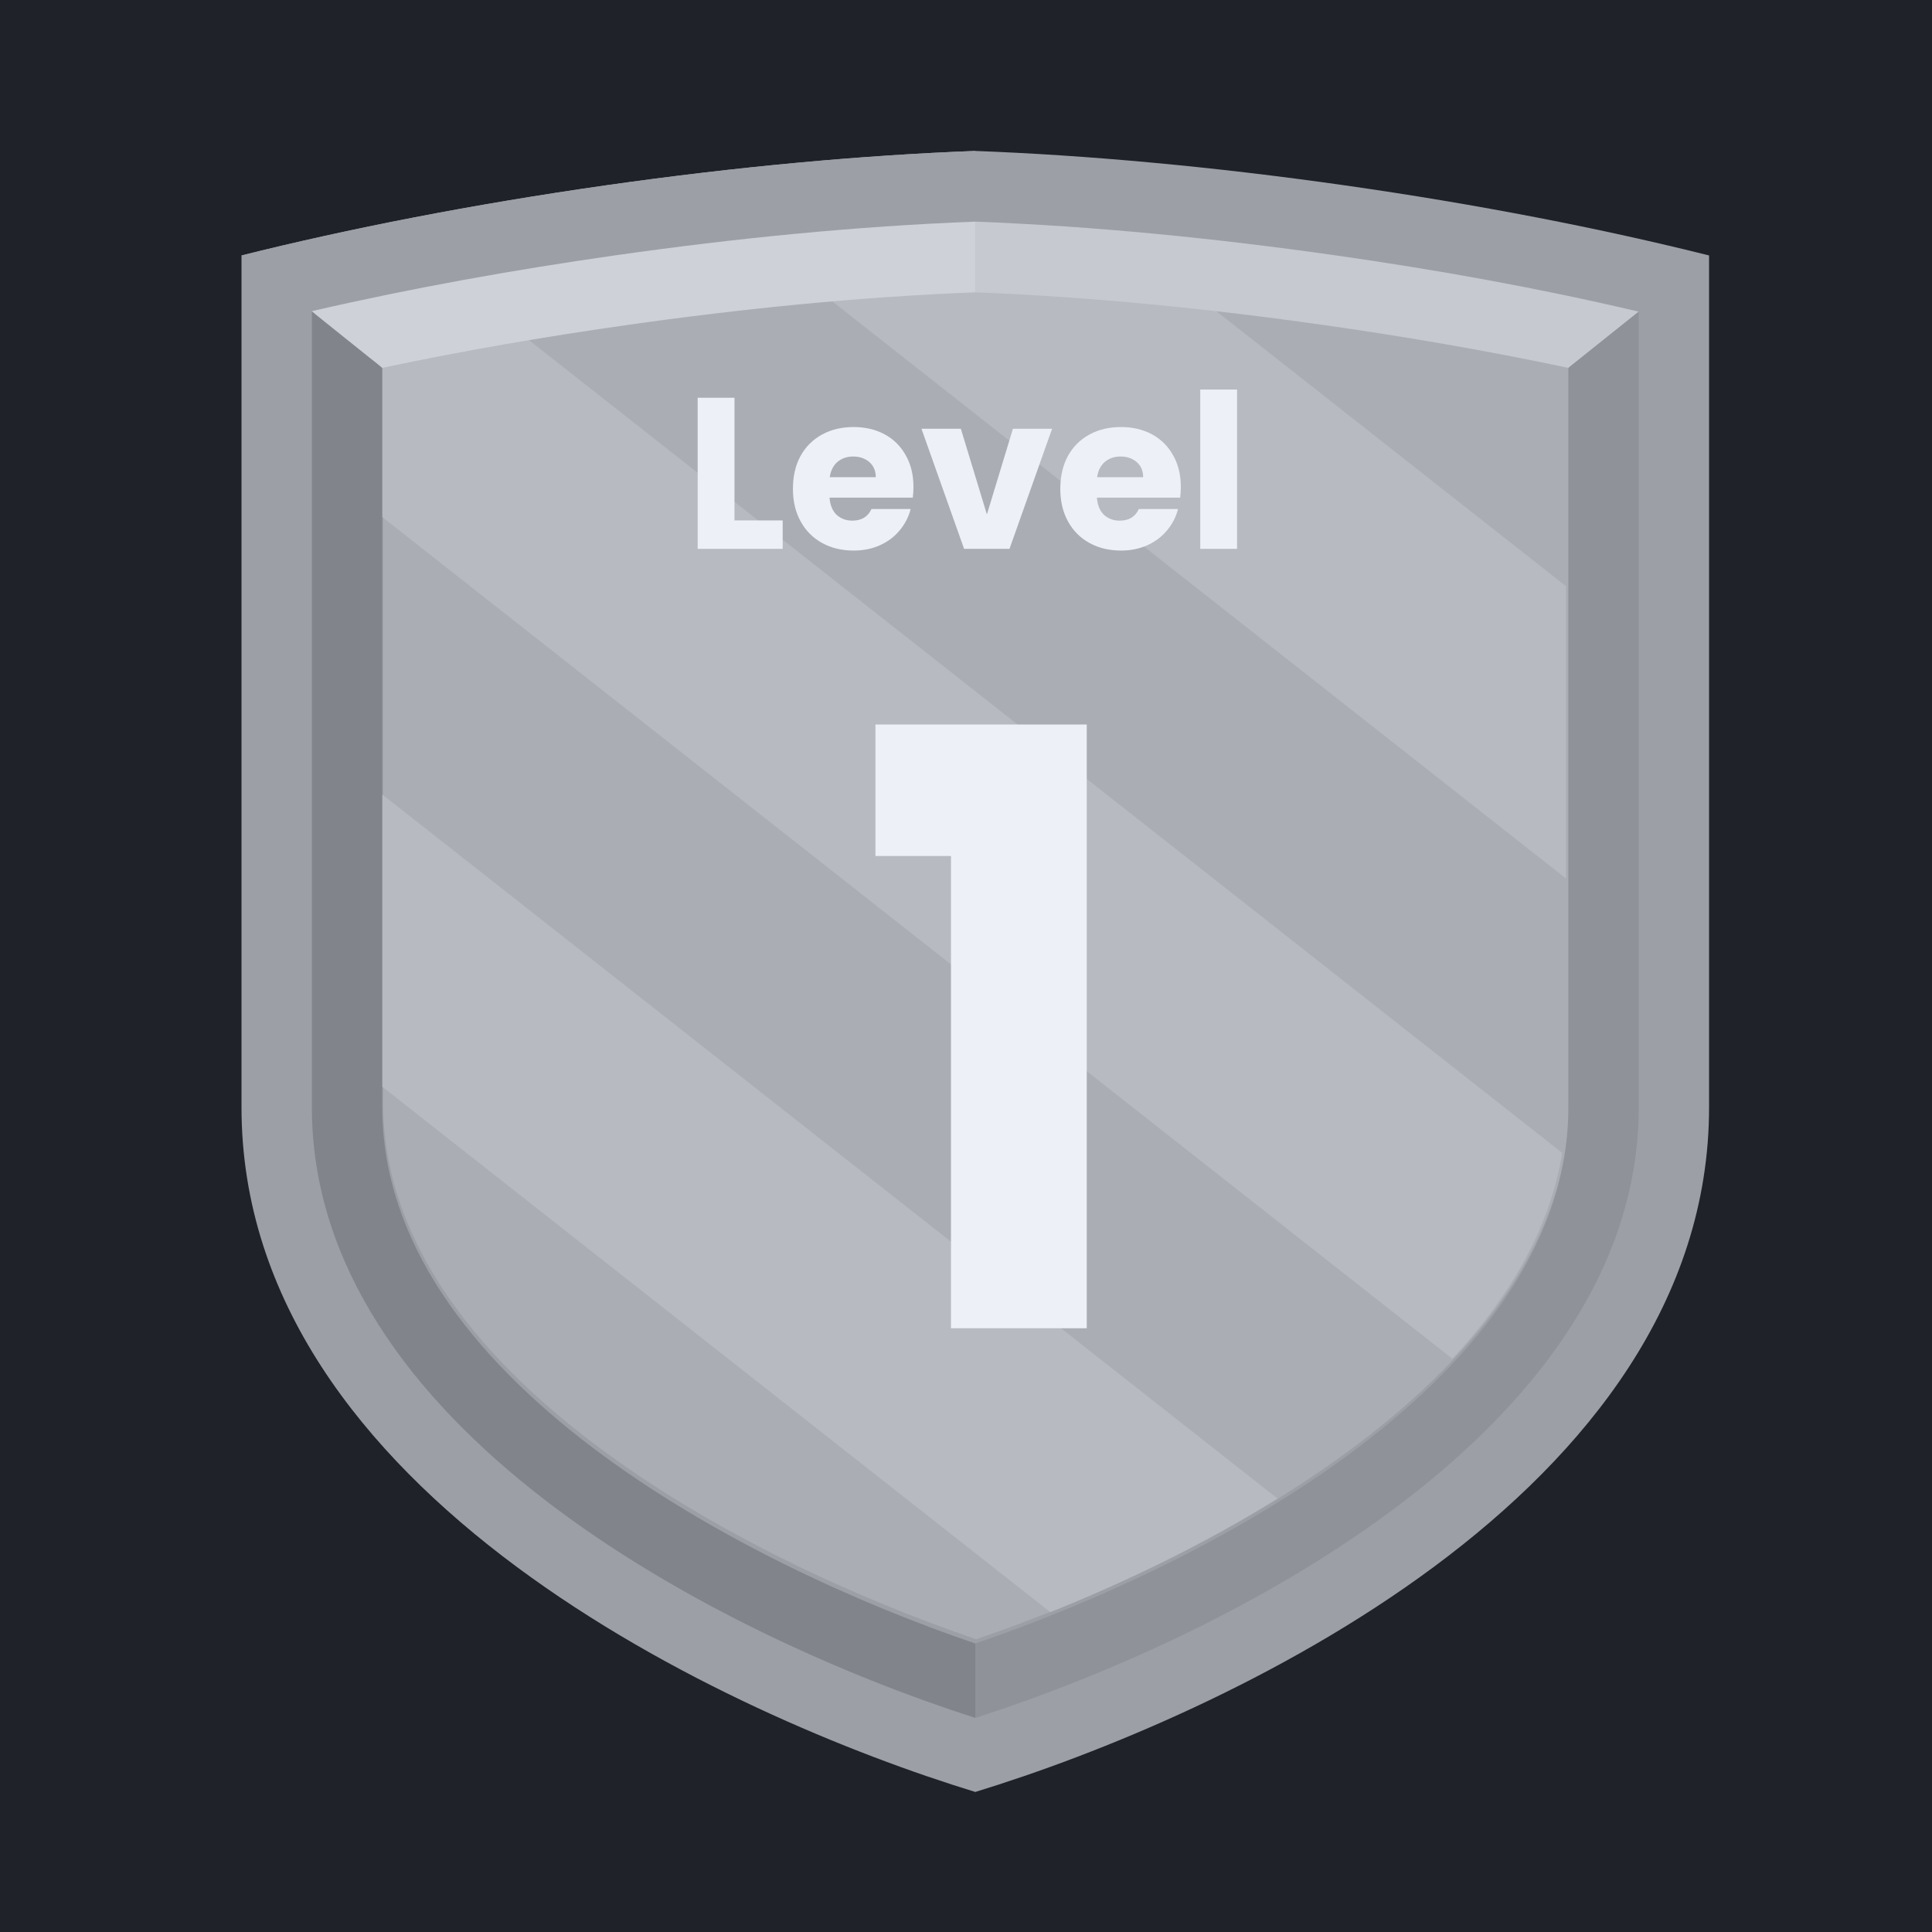
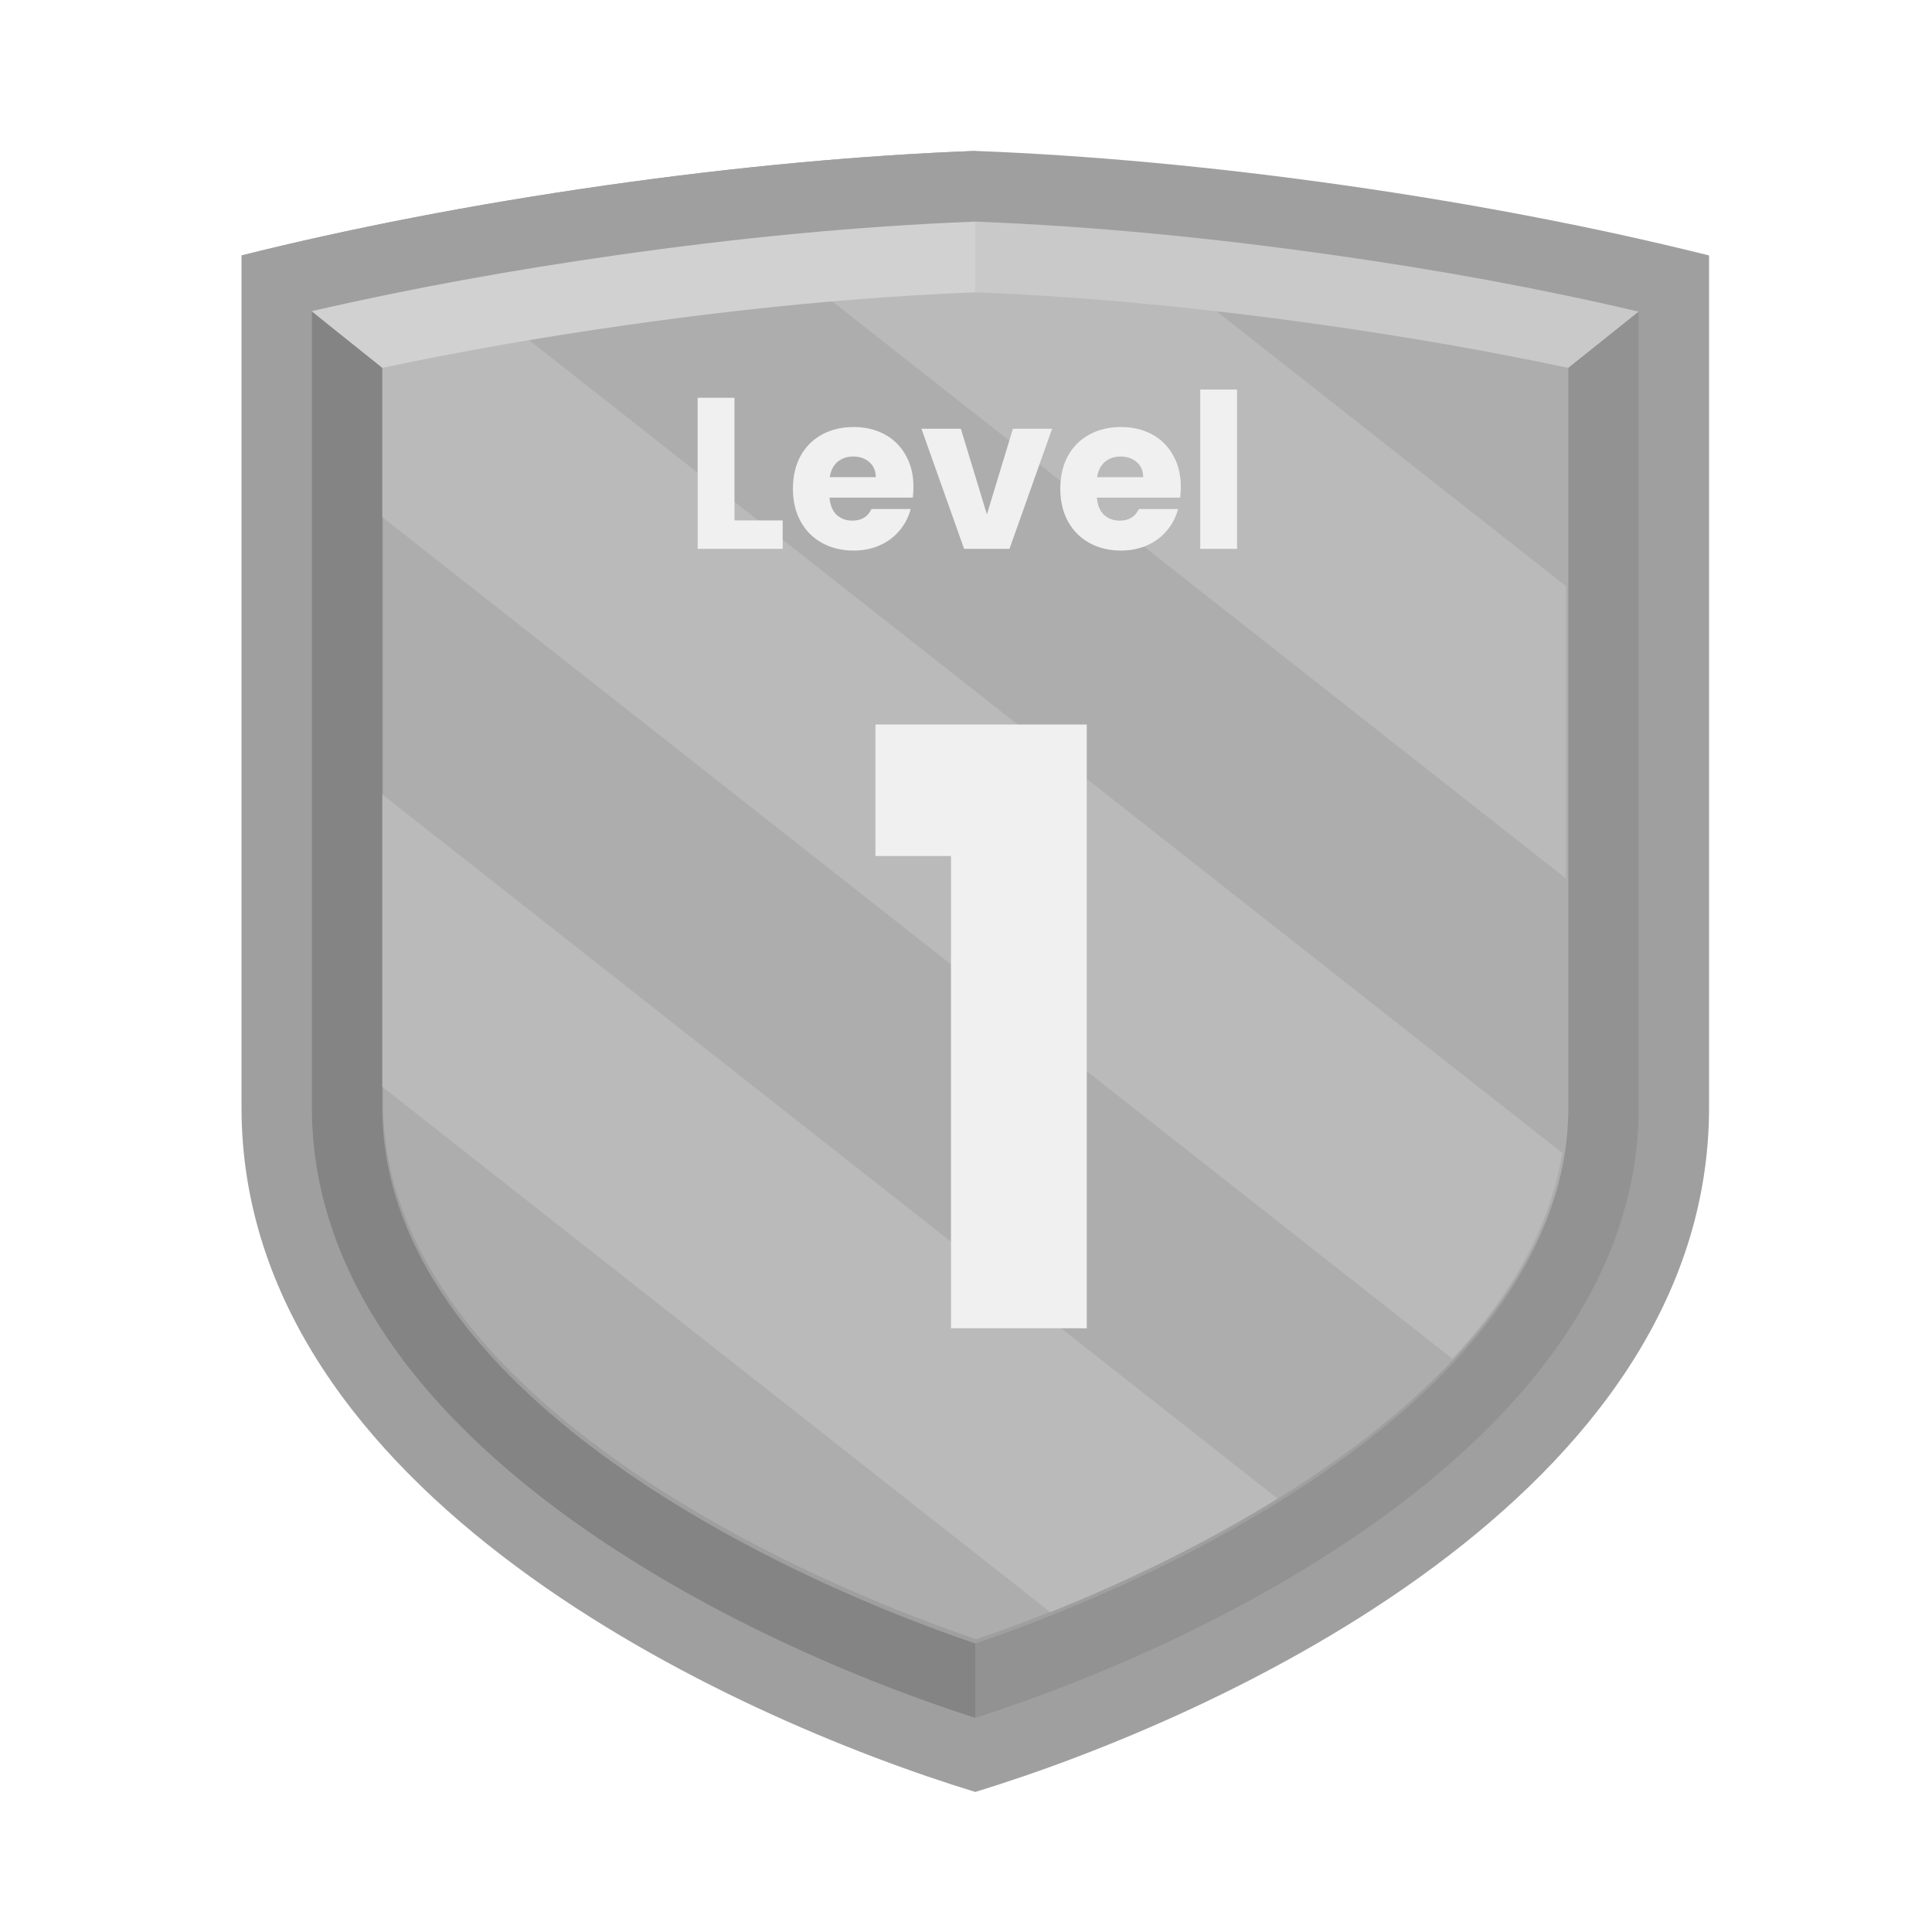
<svg xmlns="http://www.w3.org/2000/svg" width="72" height="72" viewBox="0 0 72 72" fill="none">
-   <rect width="72" height="72" fill="#F5F5F5" />
  <g id="Progress illustrations">
    <g id="Frame 1611">
      <g id="Dark mode">
-         <rect width="4008" height="1424" transform="translate(-464 -1240)" fill="#20222A" />
        <g id="Illustrations/ Learning path">
-           <rect x="-407.5" y="-55.5" width="3895" height="183" rx="4.5" stroke="#9747FF" stroke-dasharray="10 5" />
          <g id="Level=1, Disabled=true, Size=large" style="mix-blend-mode:luminosity">
            <g id="Level 1">
              <g id="Group">
                <path id="Vector" fill-rule="evenodd" clip-rule="evenodd" d="M36.346 66.781C27.192 63.98 9 55.685 9 41.266V9.52C13.009 8.516 17.632 7.612 22.579 6.907C27.527 6.202 32.218 5.78 36.346 5.625C40.474 5.78 45.166 6.202 50.114 6.907C55.062 7.612 59.684 8.516 63.692 9.52V41.266C63.692 55.687 45.5 63.98 36.346 66.781Z" fill="#FF7096" />
                <path id="Vector_2" fill-rule="evenodd" clip-rule="evenodd" d="M36.379 61.09C45.029 58.147 58.479 51.164 58.479 41.107V13.553C55.474 12.917 52.44 12.395 49.409 11.963C45.099 11.349 40.73 10.909 36.379 10.737C32.027 10.909 27.66 11.349 23.349 11.963C20.318 12.395 17.283 12.917 14.278 13.553V41.107C14.278 51.164 27.729 58.147 36.379 61.09Z" fill="#FF85A1" />
                <path id="Vector_3" fill-rule="evenodd" clip-rule="evenodd" d="M14.165 29.541V40.437L39.141 60.08C41.87 58.989 44.838 57.567 47.609 55.845L14.165 29.541Z" fill="#FF99AC" />
                <path id="Vector_4" fill-rule="evenodd" clip-rule="evenodd" d="M19.598 12.583C17.781 12.887 15.967 13.224 14.165 13.607V19.207L54.124 50.637C56.242 48.364 57.761 45.796 58.22 42.965L19.598 12.583Z" fill="#FF99AC" />
                <path id="Vector_5" fill-rule="evenodd" clip-rule="evenodd" d="M45.198 11.492C42.229 11.155 39.242 10.909 36.265 10.79C34.475 10.86 32.679 10.979 30.89 11.134L58.363 32.743V21.847L45.198 11.492Z" fill="#FF99AC" />
                <path id="Vector_6" fill-rule="evenodd" clip-rule="evenodd" d="M49.745 9.513C45.313 8.882 40.822 8.432 36.347 8.259V10.894C40.699 11.065 45.066 11.506 49.377 12.12C52.408 12.551 55.442 13.073 58.446 13.71L61.069 11.614C57.33 10.732 53.535 10.052 49.744 9.512L49.745 9.513Z" fill="#FBB1BD" />
                <path id="Vector_7" fill-rule="evenodd" clip-rule="evenodd" d="M36.346 8.26V5.625C32.218 5.78 27.527 6.202 22.579 6.907C17.632 7.612 13.009 8.516 9 9.52L11.623 11.616C15.361 10.734 19.157 10.054 22.947 9.514C27.38 8.883 31.871 8.433 36.346 8.26Z" fill="#FF7096" />
                <path id="Vector_8" fill-rule="evenodd" clip-rule="evenodd" d="M36.346 10.894V8.259C31.872 8.432 27.38 8.882 22.948 9.513C19.157 10.053 15.362 10.733 11.623 11.595C11.623 11.615 14.246 13.71 14.246 13.71C17.25 13.073 20.285 12.551 23.317 12.12C27.627 11.506 31.994 11.065 36.346 10.894Z" fill="#F9BEC7" />
                <path id="Vector_9" fill-rule="evenodd" clip-rule="evenodd" d="M11.623 11.616V41.266C11.623 53.09 26.512 60.857 36.346 64.022V61.248C27.696 58.305 14.246 51.322 14.246 41.265V13.712L11.623 11.616Z" fill="#FF477E" />
                <path id="Vector_10" fill-rule="evenodd" clip-rule="evenodd" d="M61.07 11.616V41.266C61.07 53.09 46.181 60.857 36.347 64.022V61.248C44.997 58.305 58.448 51.322 58.448 41.265V13.712L61.07 11.616Z" fill="#FF5C8A" />
              </g>
              <path id="2" d="M32.625 31.901V27H40.5V49.5H35.44V31.901H32.625Z" fill="#EFF0F2" />
              <g id="Level">
                <path d="M27.372 19.395H29.168V20.454H26V14.823H27.372V19.395Z" fill="#EFF0F2" />
                <path d="M34.042 18.144C34.042 18.272 34.034 18.406 34.018 18.545H30.914C30.935 18.823 31.023 19.037 31.178 19.186C31.339 19.331 31.534 19.403 31.764 19.403C32.106 19.403 32.344 19.259 32.478 18.97H33.938C33.863 19.264 33.726 19.529 33.529 19.764C33.336 19.999 33.093 20.184 32.799 20.317C32.505 20.451 32.176 20.518 31.812 20.518C31.373 20.518 30.983 20.424 30.641 20.237C30.299 20.05 30.031 19.783 29.839 19.435C29.646 19.088 29.55 18.681 29.55 18.216C29.55 17.751 29.643 17.344 29.831 16.997C30.023 16.649 30.291 16.382 30.633 16.195C30.975 16.007 31.368 15.914 31.812 15.914C32.245 15.914 32.63 16.005 32.967 16.186C33.304 16.368 33.566 16.628 33.753 16.965C33.946 17.302 34.042 17.695 34.042 18.144ZM32.638 17.783C32.638 17.547 32.558 17.36 32.398 17.221C32.237 17.082 32.037 17.013 31.796 17.013C31.566 17.013 31.371 17.08 31.21 17.213C31.055 17.347 30.959 17.537 30.922 17.783H32.638Z" fill="#EFF0F2" />
                <path d="M36.779 19.171L37.749 15.978H39.209L37.621 20.454H35.929L34.34 15.978H35.808L36.779 19.171Z" fill="#EFF0F2" />
                <path d="M44.006 18.144C44.006 18.272 43.998 18.406 43.982 18.545H40.878C40.899 18.823 40.987 19.037 41.142 19.186C41.303 19.331 41.498 19.403 41.728 19.403C42.07 19.403 42.308 19.259 42.442 18.97H43.902C43.827 19.264 43.691 19.529 43.493 19.764C43.3 19.999 43.057 20.184 42.763 20.317C42.469 20.451 42.14 20.518 41.776 20.518C41.338 20.518 40.947 20.424 40.605 20.237C40.263 20.05 39.995 19.783 39.803 19.435C39.61 19.088 39.514 18.681 39.514 18.216C39.514 17.751 39.608 17.344 39.795 16.997C39.987 16.649 40.255 16.382 40.597 16.195C40.939 16.007 41.332 15.914 41.776 15.914C42.209 15.914 42.594 16.005 42.931 16.186C43.268 16.368 43.53 16.628 43.717 16.965C43.91 17.302 44.006 17.695 44.006 18.144ZM42.602 17.783C42.602 17.547 42.522 17.36 42.362 17.221C42.201 17.082 42.001 17.013 41.76 17.013C41.53 17.013 41.335 17.08 41.175 17.213C41.019 17.347 40.923 17.537 40.886 17.783H42.602Z" fill="#EFF0F2" />
                <path d="M46.101 14.518V20.454H44.73V14.518H46.101Z" fill="#EFF0F2" />
              </g>
            </g>
          </g>
        </g>
      </g>
    </g>
  </g>
</svg>
